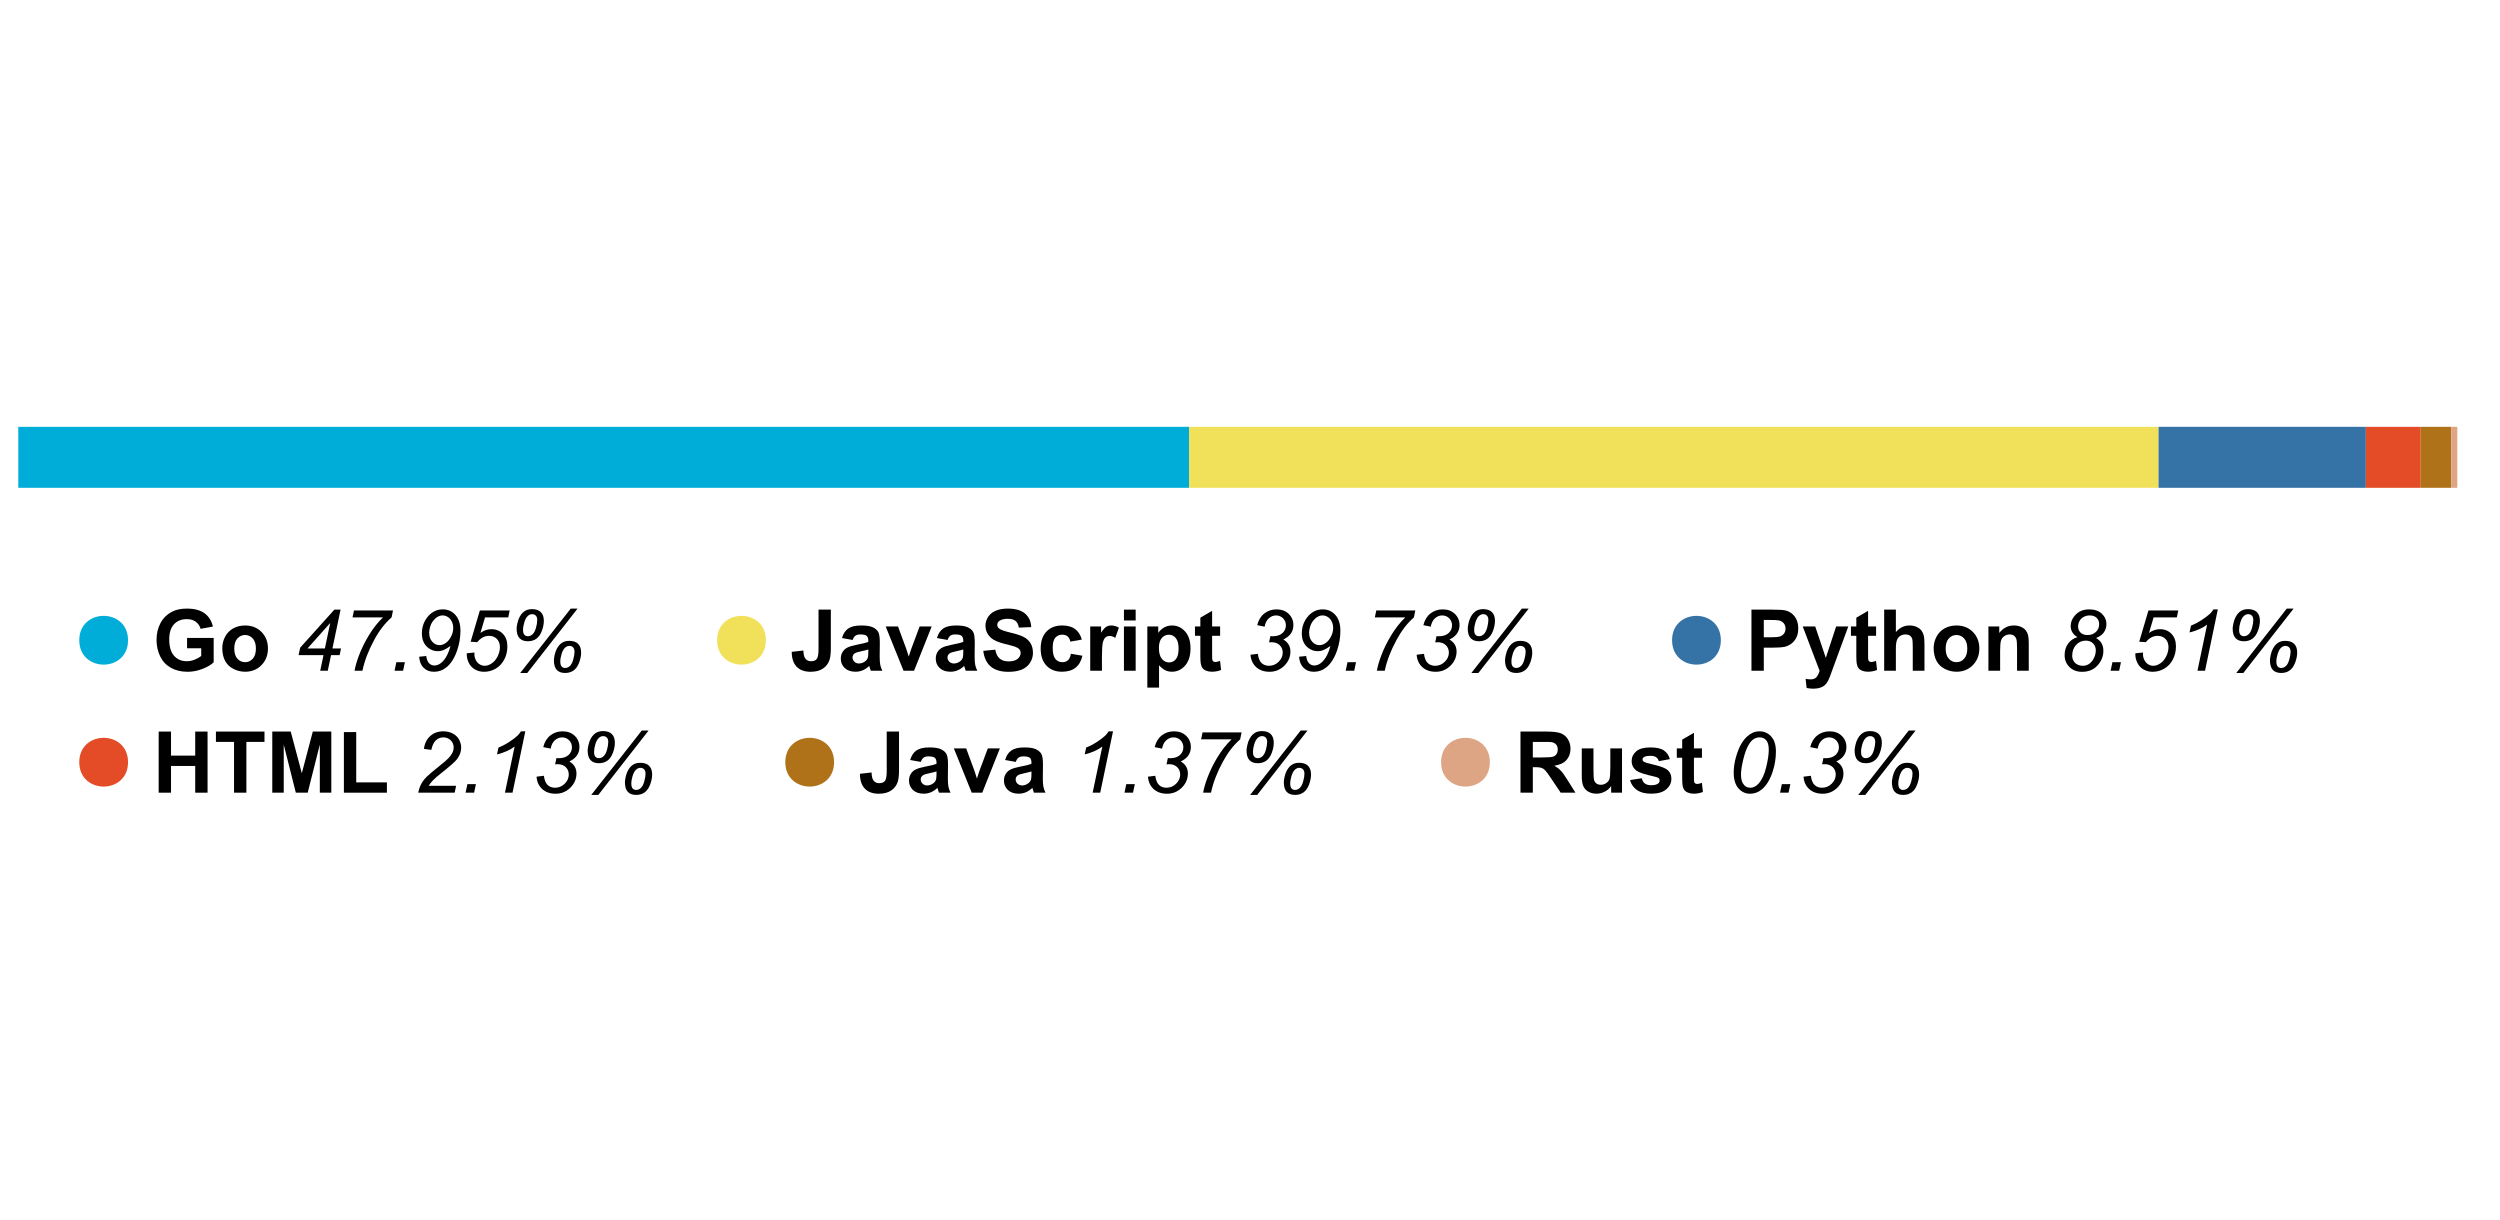
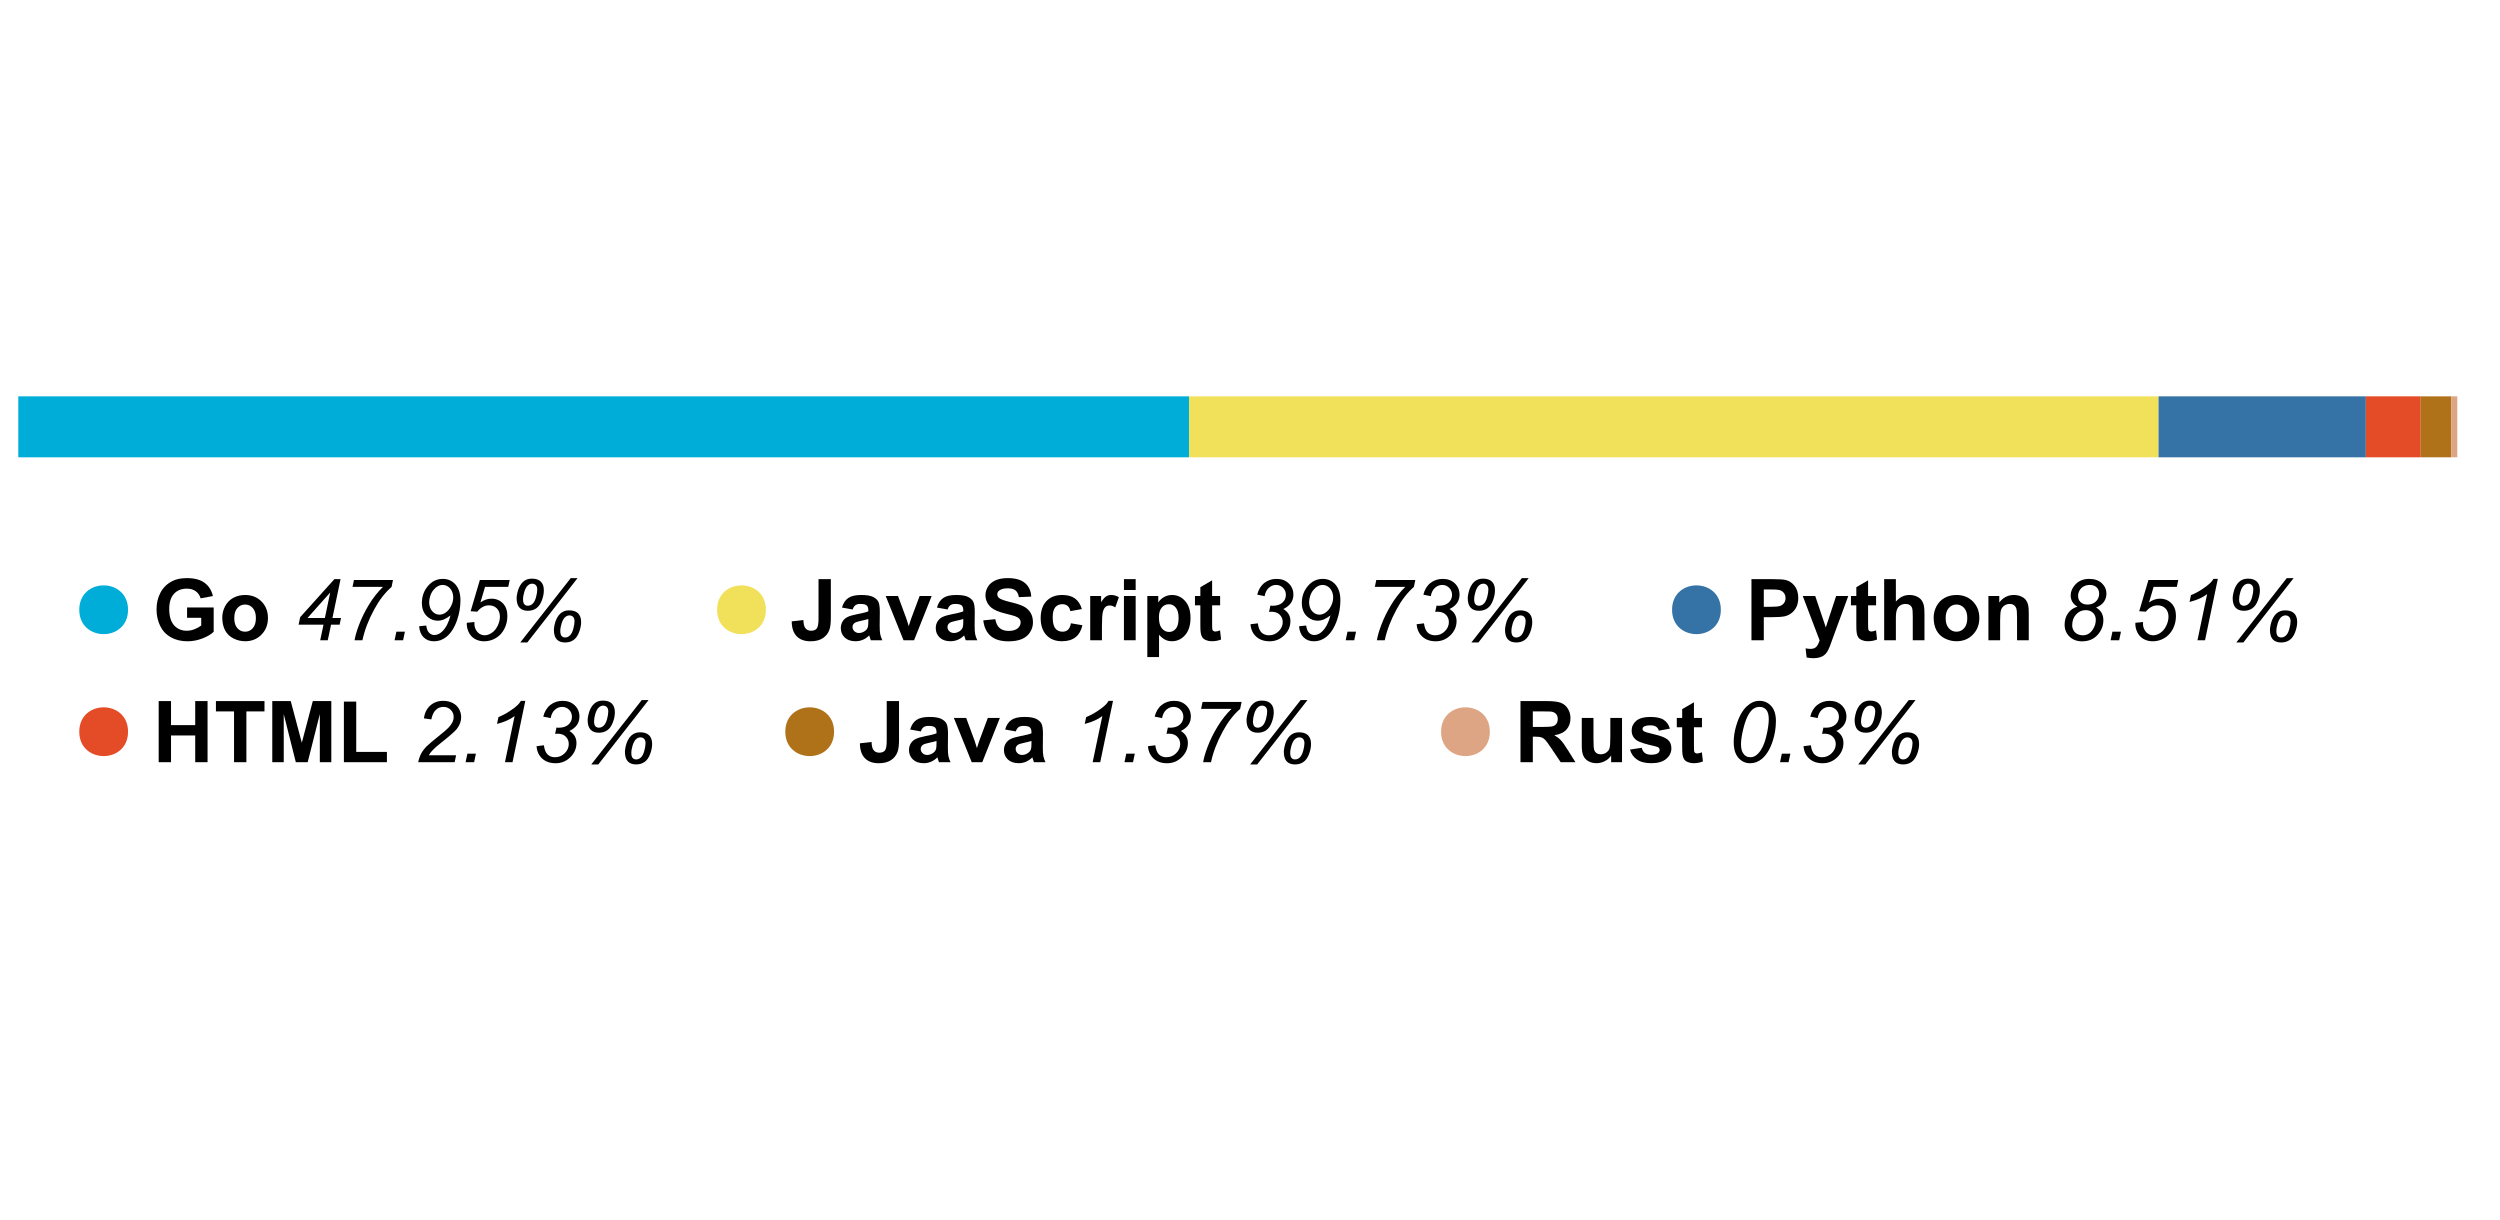
- <svg xmlns="http://www.w3.org/2000/svg" xmlns:xlink="http://www.w3.org/1999/xlink" width="410pt" height="200pt" viewBox="0 0 410 100" version="1.1">
+ <svg xmlns="http://www.w3.org/2000/svg" xmlns:xlink="http://www.w3.org/1999/xlink" width="410pt" height="200pt" viewBox="0 30 410 50" version="1.1">
  <defs>
    <g>
      <symbol overflow="visible" id="glyph0-0">
        <path style="stroke:none;" d="M 1.75 0 L 1.75 -8.75 L 8.75 -8.75 L 8.75 0 Z M 1.969 -0.219 L 8.531 -0.219 L 8.531 -8.531 L 1.969 -8.531 Z M 1.969 -0.219 " />
      </symbol>
      <symbol overflow="visible" id="glyph0-1">
        <path style="stroke:none;" d="M 5.68 -3.684 L 5.68 -5.375 L 10.043 -5.375 L 10.043 -1.383 C 9.617 -0.973 9.004 -0.609 8.199 -0.297 C 7.395 0.016 6.582 0.172 5.758 0.172 C 4.707 0.172 3.793 -0.051 3.016 -0.488 C 2.234 -0.93 1.648 -1.559 1.258 -2.375 C 0.867 -3.195 0.672 -4.082 0.672 -5.047 C 0.672 -6.09 0.891 -7.016 1.328 -7.828 C 1.766 -8.641 2.402 -9.262 3.246 -9.695 C 3.891 -10.027 4.688 -10.191 5.648 -10.191 C 6.891 -10.191 7.863 -9.93 8.562 -9.41 C 9.262 -8.887 9.711 -8.168 9.914 -7.246 L 7.902 -6.871 C 7.762 -7.363 7.496 -7.75 7.105 -8.035 C 6.715 -8.32 6.23 -8.461 5.648 -8.461 C 4.762 -8.461 4.059 -8.184 3.539 -7.621 C 3.016 -7.062 2.754 -6.23 2.754 -5.125 C 2.754 -3.938 3.02 -3.047 3.547 -2.449 C 4.078 -1.855 4.77 -1.559 5.625 -1.559 C 6.051 -1.559 6.477 -1.641 6.902 -1.809 C 7.328 -1.977 7.691 -2.176 8 -2.414 L 8 -3.684 Z M 5.68 -3.684 " />
      </symbol>
      <symbol overflow="visible" id="glyph0-2">
        <path style="stroke:none;" d="M 0.562 -3.734 C 0.562 -4.371 0.719 -4.988 1.031 -5.586 C 1.348 -6.184 1.793 -6.637 2.367 -6.953 C 2.945 -7.266 3.59 -7.422 4.301 -7.422 C 5.398 -7.422 6.297 -7.066 7 -6.355 C 7.703 -5.641 8.055 -4.738 8.055 -3.648 C 8.055 -2.551 7.699 -1.641 6.988 -0.918 C 6.281 -0.195 5.391 0.164 4.312 0.164 C 3.648 0.164 3.012 0.016 2.41 -0.289 C 1.805 -0.59 1.348 -1.027 1.031 -1.609 C 0.719 -2.191 0.562 -2.898 0.562 -3.734 Z M 2.531 -3.629 C 2.531 -2.91 2.699 -2.359 3.043 -1.977 C 3.383 -1.594 3.805 -1.402 4.305 -1.402 C 4.809 -1.402 5.227 -1.594 5.566 -1.977 C 5.906 -2.359 6.078 -2.914 6.078 -3.645 C 6.078 -4.355 5.906 -4.902 5.566 -5.285 C 5.227 -5.668 4.809 -5.859 4.305 -5.859 C 3.805 -5.859 3.383 -5.668 3.043 -5.285 C 2.699 -4.902 2.531 -4.352 2.531 -3.629 Z M 2.531 -3.629 " />
      </symbol>
      <symbol overflow="visible" id="glyph0-3">
        <g>
</g>
      </symbol>
      <symbol overflow="visible" id="glyph0-4">
        <path style="stroke:none;" d="M 4.633 -10.023 L 6.652 -10.023 L 6.652 -3.68 C 6.652 -2.848 6.578 -2.211 6.434 -1.766 C 6.238 -1.18 5.883 -0.711 5.367 -0.359 C 4.852 -0.008 4.172 0.172 3.328 0.172 C 2.34 0.172 1.578 -0.105 1.047 -0.66 C 0.512 -1.215 0.242 -2.027 0.238 -3.098 L 2.148 -3.316 C 2.172 -2.742 2.254 -2.336 2.398 -2.098 C 2.617 -1.738 2.949 -1.559 3.398 -1.559 C 3.848 -1.559 4.168 -1.688 4.355 -1.945 C 4.543 -2.203 4.633 -2.738 4.633 -3.547 Z M 4.633 -10.023 " />
      </symbol>
      <symbol overflow="visible" id="glyph0-5">
        <path style="stroke:none;" d="M 2.441 -5.047 L 0.695 -5.359 C 0.891 -6.062 1.23 -6.582 1.711 -6.918 C 2.188 -7.254 2.898 -7.422 3.844 -7.422 C 4.699 -7.422 5.336 -7.324 5.758 -7.121 C 6.176 -6.918 6.469 -6.66 6.641 -6.348 C 6.812 -6.035 6.898 -5.461 6.898 -4.629 L 6.875 -2.387 C 6.875 -1.75 6.906 -1.277 6.969 -0.973 C 7.031 -0.672 7.145 -0.348 7.312 0 L 5.414 0 C 5.363 -0.129 5.301 -0.316 5.23 -0.566 C 5.199 -0.68 5.176 -0.758 5.16 -0.793 C 4.832 -0.473 4.48 -0.234 4.109 -0.074 C 3.734 0.086 3.336 0.164 2.914 0.164 C 2.164 0.164 1.574 -0.039 1.145 -0.445 C 0.715 -0.852 0.5 -1.363 0.5 -1.984 C 0.5 -2.395 0.598 -2.758 0.793 -3.078 C 0.988 -3.398 1.262 -3.648 1.617 -3.816 C 1.969 -3.988 2.48 -4.137 3.145 -4.266 C 4.043 -4.434 4.664 -4.59 5.012 -4.738 L 5.012 -4.93 C 5.012 -5.297 4.918 -5.562 4.738 -5.719 C 4.555 -5.875 4.211 -5.953 3.703 -5.953 C 3.363 -5.953 3.098 -5.887 2.906 -5.754 C 2.715 -5.617 2.559 -5.383 2.441 -5.047 Z M 5.012 -3.484 C 4.766 -3.402 4.375 -3.305 3.844 -3.191 C 3.309 -3.078 2.961 -2.969 2.797 -2.859 C 2.547 -2.68 2.422 -2.453 2.422 -2.18 C 2.422 -1.91 2.52 -1.68 2.719 -1.484 C 2.922 -1.289 3.176 -1.188 3.484 -1.188 C 3.832 -1.188 4.164 -1.305 4.477 -1.531 C 4.711 -1.703 4.863 -1.918 4.938 -2.168 C 4.984 -2.332 5.012 -2.645 5.012 -3.102 Z M 5.012 -3.484 " />
      </symbol>
      <symbol overflow="visible" id="glyph0-6">
        <path style="stroke:none;" d="M 3 0 L 0.074 -7.258 L 2.094 -7.258 L 3.461 -3.555 L 3.855 -2.316 C 3.961 -2.633 4.027 -2.84 4.055 -2.938 C 4.117 -3.145 4.188 -3.352 4.258 -3.555 L 5.641 -7.258 L 7.617 -7.258 L 4.73 0 Z M 3 0 " />
      </symbol>
      <symbol overflow="visible" id="glyph0-7">
        <path style="stroke:none;" d="M 0.508 -3.262 L 2.477 -3.453 C 2.594 -2.793 2.832 -2.305 3.195 -1.996 C 3.559 -1.688 4.047 -1.531 4.664 -1.531 C 5.312 -1.531 5.805 -1.668 6.137 -1.945 C 6.465 -2.219 6.633 -2.543 6.633 -2.914 C 6.633 -3.148 6.562 -3.352 6.422 -3.516 C 6.281 -3.684 6.039 -3.828 5.695 -3.953 C 5.457 -4.035 4.918 -4.18 4.074 -4.391 C 2.988 -4.656 2.227 -4.988 1.789 -5.379 C 1.176 -5.93 0.867 -6.602 0.867 -7.398 C 0.867 -7.906 1.012 -8.383 1.301 -8.828 C 1.59 -9.273 2.008 -9.609 2.555 -9.844 C 3.098 -10.078 3.754 -10.191 4.523 -10.191 C 5.781 -10.191 6.73 -9.918 7.367 -9.367 C 8 -8.812 8.336 -8.078 8.367 -7.156 L 6.344 -7.07 C 6.258 -7.586 6.07 -7.953 5.785 -8.18 C 5.5 -8.406 5.074 -8.516 4.504 -8.516 C 3.918 -8.516 3.457 -8.398 3.125 -8.156 C 2.91 -8 2.805 -7.793 2.805 -7.531 C 2.805 -7.297 2.902 -7.094 3.102 -6.926 C 3.359 -6.711 3.977 -6.488 4.961 -6.254 C 5.945 -6.023 6.676 -5.781 7.148 -5.535 C 7.617 -5.285 7.988 -4.945 8.254 -4.516 C 8.52 -4.086 8.656 -3.551 8.656 -2.918 C 8.656 -2.344 8.496 -1.809 8.176 -1.305 C 7.855 -0.805 7.406 -0.434 6.82 -0.188 C 6.238 0.055 5.512 0.18 4.641 0.18 C 3.375 0.18 2.402 -0.113 1.723 -0.699 C 1.043 -1.285 0.637 -2.141 0.508 -3.262 Z M 0.508 -3.262 " />
      </symbol>
      <symbol overflow="visible" id="glyph0-8">
        <path style="stroke:none;" d="M 7.336 -5.113 L 5.441 -4.773 C 5.379 -5.148 5.234 -5.434 5.008 -5.625 C 4.781 -5.816 4.488 -5.914 4.129 -5.914 C 3.648 -5.914 3.27 -5.746 2.984 -5.418 C 2.699 -5.086 2.555 -4.535 2.555 -3.758 C 2.555 -2.898 2.703 -2.289 2.992 -1.934 C 3.281 -1.578 3.668 -1.402 4.156 -1.402 C 4.52 -1.402 4.82 -1.504 5.051 -1.711 C 5.285 -1.918 5.449 -2.277 5.543 -2.781 L 7.43 -2.461 C 7.234 -1.594 6.859 -0.941 6.305 -0.5 C 5.746 -0.059 5 0.164 4.066 0.164 C 3.004 0.164 2.16 -0.172 1.527 -0.84 C 0.898 -1.512 0.582 -2.438 0.582 -3.625 C 0.582 -4.82 0.898 -5.754 1.531 -6.422 C 2.164 -7.09 3.023 -7.422 4.102 -7.422 C 4.984 -7.422 5.688 -7.234 6.211 -6.852 C 6.734 -6.473 7.105 -5.891 7.336 -5.113 Z M 7.336 -5.113 " />
      </symbol>
      <symbol overflow="visible" id="glyph0-9">
        <path style="stroke:none;" d="M 2.844 0 L 0.922 0 L 0.922 -7.258 L 2.707 -7.258 L 2.707 -6.227 C 3.012 -6.715 3.285 -7.035 3.531 -7.191 C 3.773 -7.348 4.051 -7.422 4.359 -7.422 C 4.797 -7.422 5.219 -7.305 5.625 -7.062 L 5.031 -5.387 C 4.707 -5.598 4.406 -5.703 4.129 -5.703 C 3.859 -5.703 3.633 -5.629 3.445 -5.48 C 3.258 -5.332 3.113 -5.062 3.004 -4.676 C 2.898 -4.289 2.844 -3.477 2.844 -2.242 Z M 2.844 0 " />
      </symbol>
      <symbol overflow="visible" id="glyph0-10">
        <path style="stroke:none;" d="M 1.004 -8.242 L 1.004 -10.023 L 2.926 -10.023 L 2.926 -8.242 Z M 1.004 0 L 1.004 -7.258 L 2.926 -7.258 L 2.926 0 Z M 1.004 0 " />
      </symbol>
      <symbol overflow="visible" id="glyph0-11">
        <path style="stroke:none;" d="M 0.949 -7.258 L 2.742 -7.258 L 2.742 -6.195 C 2.973 -6.559 3.289 -6.855 3.684 -7.082 C 4.082 -7.309 4.52 -7.422 5.004 -7.422 C 5.848 -7.422 6.562 -7.094 7.148 -6.434 C 7.738 -5.773 8.031 -4.852 8.031 -3.672 C 8.031 -2.461 7.734 -1.516 7.145 -0.844 C 6.551 -0.172 5.832 0.164 4.992 0.164 C 4.59 0.164 4.227 0.086 3.898 -0.074 C 3.574 -0.234 3.23 -0.508 2.871 -0.895 L 2.871 2.762 L 0.949 2.762 Z M 2.852 -3.754 C 2.852 -2.938 3.012 -2.336 3.336 -1.945 C 3.66 -1.555 4.055 -1.359 4.52 -1.359 C 4.965 -1.359 5.336 -1.539 5.633 -1.898 C 5.93 -2.254 6.078 -2.84 6.078 -3.656 C 6.078 -4.418 5.926 -4.984 5.617 -5.352 C 5.312 -5.723 4.938 -5.906 4.484 -5.906 C 4.016 -5.906 3.625 -5.727 3.316 -5.363 C 3.008 -5 2.852 -4.465 2.852 -3.754 Z M 2.852 -3.754 " />
      </symbol>
      <symbol overflow="visible" id="glyph0-12">
        <path style="stroke:none;" d="M 4.336 -7.258 L 4.336 -5.727 L 3.023 -5.727 L 3.023 -2.805 C 3.023 -2.211 3.035 -1.863 3.059 -1.766 C 3.086 -1.668 3.141 -1.59 3.23 -1.523 C 3.32 -1.461 3.426 -1.43 3.555 -1.43 C 3.734 -1.43 3.988 -1.492 4.328 -1.613 L 4.492 -0.125 C 4.047 0.066 3.539 0.164 2.973 0.164 C 2.625 0.164 2.316 0.105 2.039 -0.012 C 1.758 -0.125 1.555 -0.277 1.426 -0.461 C 1.297 -0.645 1.207 -0.895 1.156 -1.211 C 1.113 -1.434 1.094 -1.883 1.094 -2.562 L 1.094 -5.727 L 0.211 -5.727 L 0.211 -7.258 L 1.094 -7.258 L 1.094 -8.703 L 3.023 -9.824 L 3.023 -7.258 Z M 4.336 -7.258 " />
      </symbol>
      <symbol overflow="visible" id="glyph0-13">
        <path style="stroke:none;" d="M 1.02 0 L 1.02 -10.023 L 4.266 -10.023 C 5.496 -10.023 6.297 -9.973 6.672 -9.871 C 7.246 -9.719 7.727 -9.395 8.113 -8.891 C 8.5 -8.387 8.695 -7.734 8.695 -6.938 C 8.695 -6.324 8.582 -5.805 8.359 -5.387 C 8.137 -4.969 7.852 -4.637 7.508 -4.398 C 7.164 -4.16 6.816 -4 6.461 -3.922 C 5.977 -3.828 5.277 -3.781 4.359 -3.781 L 3.043 -3.781 L 3.043 0 Z M 3.043 -8.328 L 3.043 -5.484 L 4.148 -5.484 C 4.945 -5.484 5.48 -5.535 5.75 -5.641 C 6.02 -5.746 6.23 -5.91 6.383 -6.133 C 6.535 -6.355 6.609 -6.613 6.609 -6.91 C 6.609 -7.273 6.504 -7.578 6.289 -7.812 C 6.074 -8.051 5.805 -8.199 5.477 -8.258 C 5.234 -8.305 4.75 -8.328 4.02 -8.328 Z M 3.043 -8.328 " />
      </symbol>
      <symbol overflow="visible" id="glyph0-14">
        <path style="stroke:none;" d="M 0.094 -7.258 L 2.141 -7.258 L 3.875 -2.105 L 5.57 -7.258 L 7.562 -7.258 L 4.996 -0.273 L 4.539 0.992 C 4.371 1.414 4.211 1.738 4.059 1.961 C 3.906 2.184 3.73 2.367 3.531 2.504 C 3.332 2.645 3.09 2.754 2.801 2.828 C 2.512 2.906 2.184 2.945 1.82 2.945 C 1.449 2.945 1.086 2.906 0.73 2.828 L 0.562 1.328 C 0.863 1.387 1.133 1.414 1.375 1.414 C 1.82 1.414 2.152 1.285 2.367 1.023 C 2.578 0.762 2.742 0.426 2.859 0.02 Z M 0.094 -7.258 " />
      </symbol>
      <symbol overflow="visible" id="glyph0-15">
        <path style="stroke:none;" d="M 2.918 -10.023 L 2.918 -6.336 C 3.539 -7.062 4.281 -7.422 5.141 -7.422 C 5.582 -7.422 5.98 -7.344 6.336 -7.18 C 6.691 -7.016 6.961 -6.805 7.141 -6.547 C 7.32 -6.293 7.441 -6.012 7.508 -5.703 C 7.574 -5.391 7.609 -4.91 7.609 -4.258 L 7.609 0 L 5.688 0 L 5.688 -3.836 C 5.688 -4.598 5.652 -5.078 5.578 -5.285 C 5.504 -5.488 5.375 -5.652 5.191 -5.773 C 5.008 -5.895 4.777 -5.953 4.5 -5.953 C 4.18 -5.953 3.895 -5.875 3.645 -5.723 C 3.395 -5.566 3.211 -5.332 3.094 -5.02 C 2.977 -4.707 2.918 -4.246 2.918 -3.637 L 2.918 0 L 1 0 L 1 -10.023 Z M 2.918 -10.023 " />
      </symbol>
      <symbol overflow="visible" id="glyph0-16">
        <path style="stroke:none;" d="M 7.609 0 L 5.688 0 L 5.688 -3.703 C 5.688 -4.488 5.648 -4.996 5.562 -5.227 C 5.48 -5.457 5.348 -5.637 5.164 -5.762 C 4.98 -5.891 4.758 -5.953 4.5 -5.953 C 4.164 -5.953 3.867 -5.863 3.602 -5.68 C 3.336 -5.5 3.156 -5.258 3.059 -4.957 C 2.961 -4.656 2.914 -4.098 2.914 -3.289 L 2.914 0 L 0.992 0 L 0.992 -7.258 L 2.773 -7.258 L 2.773 -6.195 C 3.406 -7.016 4.207 -7.422 5.168 -7.422 C 5.594 -7.422 5.98 -7.348 6.328 -7.195 C 6.68 -7.043 6.945 -6.848 7.125 -6.609 C 7.305 -6.375 7.434 -6.105 7.504 -5.805 C 7.574 -5.504 7.609 -5.07 7.609 -4.512 Z M 7.609 0 " />
      </symbol>
      <symbol overflow="visible" id="glyph0-17">
        <path style="stroke:none;" d="M 1.023 0 L 1.023 -10.023 L 3.047 -10.023 L 3.047 -6.078 L 7.016 -6.078 L 7.016 -10.023 L 9.039 -10.023 L 9.039 0 L 7.016 0 L 7.016 -4.383 L 3.047 -4.383 L 3.047 0 Z M 1.023 0 " />
      </symbol>
      <symbol overflow="visible" id="glyph0-18">
        <path style="stroke:none;" d="M 3.273 0 L 3.273 -8.328 L 0.301 -8.328 L 0.301 -10.023 L 8.266 -10.023 L 8.266 -8.328 L 5.297 -8.328 L 5.297 0 Z M 3.273 0 " />
      </symbol>
      <symbol overflow="visible" id="glyph0-19">
        <path style="stroke:none;" d="M 0.992 0 L 0.992 -10.023 L 4.02 -10.023 L 5.836 -3.188 L 7.637 -10.023 L 10.672 -10.023 L 10.672 0 L 8.789 0 L 8.789 -7.891 L 6.801 0 L 4.852 0 L 2.871 -7.891 L 2.871 0 Z M 0.992 0 " />
      </symbol>
      <symbol overflow="visible" id="glyph0-20">
        <path style="stroke:none;" d="M 1.074 0 L 1.074 -9.938 L 3.098 -9.938 L 3.098 -1.688 L 8.129 -1.688 L 8.129 0 Z M 1.074 0 " />
      </symbol>
      <symbol overflow="visible" id="glyph0-21">
        <path style="stroke:none;" d="M 1.023 0 L 1.023 -10.023 L 5.285 -10.023 C 6.355 -10.023 7.133 -9.93 7.617 -9.75 C 8.102 -9.57 8.492 -9.25 8.785 -8.789 C 9.078 -8.328 9.223 -7.805 9.223 -7.211 C 9.223 -6.461 9 -5.84 8.559 -5.348 C 8.117 -4.859 7.457 -4.551 6.578 -4.422 C 7.016 -4.168 7.375 -3.887 7.66 -3.582 C 7.945 -3.277 8.328 -2.734 8.812 -1.953 L 10.035 0 L 7.617 0 L 6.152 -2.18 C 5.633 -2.961 5.277 -3.449 5.086 -3.652 C 4.895 -3.855 4.691 -3.996 4.477 -4.07 C 4.262 -4.145 3.922 -4.184 3.461 -4.184 L 3.047 -4.184 L 3.047 0 Z M 3.047 -5.781 L 4.547 -5.781 C 5.516 -5.781 6.121 -5.824 6.363 -5.906 C 6.605 -5.988 6.797 -6.129 6.93 -6.328 C 7.066 -6.531 7.137 -6.781 7.137 -7.082 C 7.137 -7.418 7.047 -7.691 6.867 -7.898 C 6.688 -8.105 6.434 -8.238 6.105 -8.293 C 5.941 -8.316 5.449 -8.328 4.629 -8.328 L 3.047 -8.328 Z M 3.047 -5.781 " />
      </symbol>
      <symbol overflow="visible" id="glyph0-22">
        <path style="stroke:none;" d="M 5.781 0 L 5.781 -1.086 C 5.52 -0.699 5.172 -0.395 4.742 -0.172 C 4.312 0.051 3.855 0.164 3.375 0.164 C 2.891 0.164 2.453 0.059 2.062 -0.156 C 1.676 -0.371 1.398 -0.672 1.223 -1.059 C 1.051 -1.445 0.965 -1.984 0.965 -2.664 L 0.965 -7.258 L 2.883 -7.258 L 2.883 -3.922 C 2.883 -2.902 2.922 -2.277 2.992 -2.047 C 3.062 -1.816 3.191 -1.637 3.375 -1.5 C 3.562 -1.367 3.801 -1.297 4.086 -1.297 C 4.414 -1.297 4.711 -1.391 4.969 -1.57 C 5.23 -1.75 5.406 -1.973 5.504 -2.238 C 5.598 -2.504 5.648 -3.156 5.648 -4.195 L 5.648 -7.258 L 7.566 -7.258 L 7.566 0 Z M 5.781 0 " />
      </symbol>
      <symbol overflow="visible" id="glyph0-23">
        <path style="stroke:none;" d="M 0.328 -2.07 L 2.258 -2.367 C 2.34 -1.992 2.504 -1.707 2.754 -1.516 C 3.004 -1.32 3.355 -1.223 3.809 -1.223 C 4.305 -1.223 4.68 -1.316 4.93 -1.496 C 5.098 -1.625 5.18 -1.797 5.18 -2.008 C 5.18 -2.156 5.137 -2.277 5.047 -2.371 C 4.949 -2.461 4.734 -2.547 4.402 -2.625 C 2.852 -2.969 1.871 -3.277 1.457 -3.562 C 0.883 -3.953 0.594 -4.5 0.594 -5.195 C 0.594 -5.824 0.844 -6.352 1.34 -6.781 C 1.836 -7.211 2.605 -7.422 3.648 -7.422 C 4.645 -7.422 5.383 -7.262 5.867 -6.938 C 6.348 -6.613 6.68 -6.137 6.863 -5.504 L 5.051 -5.168 C 4.973 -5.449 4.828 -5.668 4.609 -5.816 C 4.395 -5.969 4.086 -6.043 3.684 -6.043 C 3.18 -6.043 2.816 -5.973 2.598 -5.832 C 2.453 -5.73 2.379 -5.602 2.379 -5.441 C 2.379 -5.305 2.441 -5.188 2.57 -5.094 C 2.742 -4.965 3.34 -4.785 4.363 -4.555 C 5.387 -4.32 6.102 -4.035 6.508 -3.699 C 6.91 -3.355 7.109 -2.879 7.109 -2.27 C 7.109 -1.605 6.832 -1.031 6.273 -0.555 C 5.719 -0.074 4.898 0.164 3.809 0.164 C 2.82 0.164 2.035 -0.035 1.461 -0.438 C 0.883 -0.84 0.508 -1.383 0.328 -2.07 Z M 0.328 -2.07 " />
      </symbol>
      <symbol overflow="visible" id="glyph1-0">
        <path style="stroke:none;" d="M 1.75 0 L 1.75 -8.75 L 8.75 -8.75 L 8.75 0 Z M 1.969 -0.219 L 8.531 -0.219 L 8.531 -8.531 L 1.969 -8.531 Z M 1.969 -0.219 " />
      </symbol>
      <symbol overflow="visible" id="glyph1-1">
        <path style="stroke:none;" d="M 4.184 0 L 4.723 -2.555 L 0.637 -2.555 L 0.895 -3.781 L 6.508 -10.023 L 7.52 -10.023 L 6.188 -3.648 L 7.594 -3.648 L 7.367 -2.555 L 5.961 -2.555 L 5.422 0 Z M 4.949 -3.648 L 5.824 -7.836 L 2.094 -3.648 Z M 4.949 -3.648 " />
      </symbol>
      <symbol overflow="visible" id="glyph1-2">
        <path style="stroke:none;" d="M 2.031 0 C 2.141 -0.676 2.371 -1.484 2.727 -2.434 C 3.152 -3.578 3.707 -4.715 4.395 -5.84 C 5.082 -6.969 5.848 -7.938 6.691 -8.75 L 1.695 -8.75 L 1.934 -9.883 L 8.332 -9.883 L 8.102 -8.75 C 7.016 -7.797 6.066 -6.57 5.258 -5.066 C 4.312 -3.328 3.668 -1.641 3.32 0 Z M 2.031 0 " />
      </symbol>
      <symbol overflow="visible" id="glyph1-3">
        <path style="stroke:none;" d="M 0.805 0 L 1.102 -1.402 L 2.5 -1.402 L 2.203 0 Z M 0.805 0 " />
      </symbol>
      <symbol overflow="visible" id="glyph1-4">
        <path style="stroke:none;" d="M 0.945 -2.297 L 2.105 -2.414 C 2.184 -1.852 2.344 -1.453 2.586 -1.219 C 2.828 -0.98 3.113 -0.859 3.445 -0.859 C 3.918 -0.859 4.359 -1.066 4.766 -1.477 C 5.363 -2.078 5.801 -2.941 6.086 -4.066 C 5.672 -3.758 5.301 -3.535 4.98 -3.406 C 4.66 -3.273 4.328 -3.207 3.992 -3.207 C 3.383 -3.207 2.836 -3.41 2.352 -3.82 C 1.715 -4.355 1.395 -5.121 1.395 -6.117 C 1.395 -7.25 1.766 -8.219 2.5 -9.023 C 3.133 -9.715 3.914 -10.062 4.832 -10.062 C 5.664 -10.062 6.352 -9.758 6.898 -9.145 C 7.445 -8.531 7.719 -7.664 7.719 -6.543 C 7.719 -5.453 7.535 -4.379 7.172 -3.316 C 6.738 -2.066 6.152 -1.145 5.414 -0.555 C 4.812 -0.07 4.137 0.172 3.383 0.172 C 2.691 0.172 2.125 -0.043 1.684 -0.477 C 1.246 -0.906 1 -1.512 0.945 -2.297 Z M 2.59 -6.262 C 2.59 -5.633 2.758 -5.133 3.094 -4.758 C 3.43 -4.383 3.824 -4.195 4.285 -4.195 C 4.629 -4.195 4.969 -4.312 5.305 -4.547 C 5.641 -4.777 5.93 -5.125 6.172 -5.59 C 6.414 -6.051 6.535 -6.527 6.535 -7.016 C 6.535 -7.398 6.457 -7.75 6.297 -8.078 C 6.137 -8.406 5.918 -8.656 5.645 -8.82 C 5.367 -8.988 5.09 -9.07 4.805 -9.07 C 4.531 -9.07 4.262 -9 4 -8.852 C 3.734 -8.707 3.488 -8.492 3.266 -8.211 C 3.039 -7.93 2.871 -7.602 2.758 -7.234 C 2.648 -6.867 2.59 -6.543 2.59 -6.262 Z M 2.59 -6.262 " />
      </symbol>
      <symbol overflow="visible" id="glyph1-5">
        <path style="stroke:none;" d="M 0.977 -2.863 L 2.234 -2.988 C 2.227 -2.809 2.223 -2.703 2.223 -2.664 C 2.223 -2.363 2.297 -2.062 2.449 -1.758 C 2.602 -1.453 2.812 -1.219 3.074 -1.055 C 3.336 -0.895 3.613 -0.812 3.902 -0.812 C 4.285 -0.812 4.676 -0.945 5.07 -1.211 C 5.469 -1.477 5.789 -1.859 6.035 -2.367 C 6.281 -2.871 6.406 -3.371 6.406 -3.867 C 6.406 -4.43 6.238 -4.879 5.91 -5.215 C 5.578 -5.555 5.145 -5.723 4.609 -5.723 C 4.25 -5.723 3.906 -5.637 3.586 -5.461 C 3.266 -5.289 2.965 -5.027 2.688 -4.684 L 1.605 -4.758 L 3.117 -9.883 L 8.012 -9.883 L 7.773 -8.75 L 3.965 -8.75 L 3.211 -6.199 C 3.496 -6.406 3.785 -6.559 4.086 -6.66 C 4.383 -6.766 4.688 -6.816 5.004 -6.816 C 5.77 -6.816 6.398 -6.562 6.891 -6.055 C 7.383 -5.551 7.629 -4.859 7.629 -3.977 C 7.629 -3.207 7.461 -2.5 7.125 -1.848 C 6.785 -1.199 6.32 -0.699 5.73 -0.352 C 5.141 -0.004 4.504 0.172 3.82 0.172 C 3.246 0.172 2.738 0.039 2.297 -0.219 C 1.855 -0.477 1.523 -0.836 1.301 -1.293 C 1.082 -1.75 0.969 -2.203 0.969 -2.66 C 0.969 -2.703 0.973 -2.773 0.977 -2.863 Z M 0.977 -2.863 " />
      </symbol>
      <symbol overflow="visible" id="glyph1-6">
        <path style="stroke:none;" d="M 1.953 0.367 L 10.234 -10.191 L 11.355 -10.191 L 3.109 0.367 Z M 1.359 -6.938 C 1.359 -7.125 1.402 -7.414 1.488 -7.801 C 1.57 -8.188 1.695 -8.535 1.859 -8.84 C 2.023 -9.145 2.207 -9.387 2.406 -9.57 C 2.605 -9.754 2.824 -9.887 3.062 -9.973 C 3.301 -10.059 3.57 -10.102 3.867 -10.102 C 4.512 -10.102 5 -9.941 5.328 -9.613 C 5.66 -9.289 5.824 -8.812 5.824 -8.184 C 5.824 -7.66 5.715 -7.105 5.492 -6.523 C 5.273 -5.938 4.969 -5.512 4.582 -5.238 C 4.199 -4.969 3.738 -4.832 3.199 -4.832 C 2.602 -4.832 2.148 -5.004 1.832 -5.344 C 1.516 -5.684 1.359 -6.215 1.359 -6.938 Z M 2.414 -6.711 C 2.414 -6.328 2.484 -6.059 2.629 -5.898 C 2.773 -5.738 2.965 -5.66 3.207 -5.66 C 3.492 -5.66 3.754 -5.77 3.988 -5.992 C 4.223 -6.211 4.406 -6.57 4.543 -7.062 C 4.676 -7.555 4.742 -7.977 4.742 -8.328 C 4.742 -8.633 4.668 -8.867 4.512 -9.031 C 4.355 -9.195 4.152 -9.277 3.902 -9.277 C 3.641 -9.277 3.395 -9.172 3.172 -8.957 C 2.949 -8.746 2.766 -8.41 2.625 -7.949 C 2.484 -7.488 2.414 -7.078 2.414 -6.711 Z M 7.473 -1.734 C 7.473 -1.922 7.516 -2.211 7.598 -2.598 C 7.684 -2.984 7.805 -3.332 7.969 -3.637 C 8.133 -3.941 8.316 -4.188 8.516 -4.367 C 8.719 -4.551 8.938 -4.684 9.172 -4.773 C 9.41 -4.859 9.68 -4.902 9.98 -4.902 C 10.625 -4.902 11.109 -4.738 11.441 -4.414 C 11.77 -4.086 11.938 -3.609 11.938 -2.98 C 11.938 -2.457 11.824 -1.902 11.605 -1.32 C 11.383 -0.734 11.078 -0.309 10.695 -0.039 C 10.309 0.234 9.848 0.367 9.312 0.367 C 8.715 0.367 8.258 0.199 7.945 -0.137 C 7.629 -0.473 7.473 -1.008 7.473 -1.734 Z M 8.523 -1.504 C 8.523 -1.125 8.598 -0.855 8.738 -0.695 C 8.883 -0.531 9.074 -0.453 9.316 -0.453 C 9.605 -0.453 9.863 -0.562 10.098 -0.781 C 10.328 -1.004 10.516 -1.359 10.648 -1.848 C 10.785 -2.34 10.855 -2.762 10.855 -3.117 C 10.855 -3.426 10.777 -3.664 10.625 -3.828 C 10.469 -3.992 10.266 -4.074 10.016 -4.074 C 9.75 -4.074 9.508 -3.969 9.281 -3.758 C 9.059 -3.547 8.879 -3.207 8.734 -2.75 C 8.594 -2.289 8.523 -1.875 8.523 -1.504 Z M 8.523 -1.504 " />
      </symbol>
      <symbol overflow="visible" id="glyph1-7">
        <path style="stroke:none;" d="M 0.766 -2.625 L 1.969 -2.773 C 2.059 -2.074 2.262 -1.57 2.574 -1.27 C 2.887 -0.965 3.297 -0.812 3.801 -0.812 C 4.41 -0.812 4.938 -1.031 5.383 -1.469 C 5.828 -1.906 6.051 -2.41 6.051 -2.973 C 6.051 -3.465 5.883 -3.871 5.551 -4.195 C 5.219 -4.516 4.773 -4.676 4.211 -4.676 C 4.148 -4.676 4.016 -4.668 3.812 -4.648 L 4.027 -5.68 C 4.145 -5.664 4.258 -5.652 4.367 -5.652 C 5.074 -5.652 5.617 -5.824 6 -6.168 C 6.379 -6.512 6.57 -6.938 6.57 -7.438 C 6.57 -7.898 6.414 -8.285 6.102 -8.602 C 5.789 -8.914 5.406 -9.07 4.957 -9.07 C 4.516 -9.07 4.117 -8.91 3.762 -8.59 C 3.41 -8.27 3.184 -7.812 3.082 -7.227 L 1.867 -7.473 C 2.066 -8.297 2.453 -8.934 3.023 -9.387 C 3.594 -9.836 4.266 -10.062 5.047 -10.062 C 5.867 -10.062 6.531 -9.812 7.039 -9.316 C 7.547 -8.82 7.801 -8.211 7.801 -7.484 C 7.801 -6.957 7.66 -6.496 7.387 -6.102 C 7.109 -5.707 6.695 -5.379 6.145 -5.121 C 6.539 -4.887 6.832 -4.609 7.023 -4.281 C 7.219 -3.953 7.312 -3.574 7.312 -3.152 C 7.312 -2.254 6.977 -1.477 6.305 -0.816 C 5.633 -0.156 4.832 0.172 3.898 0.172 C 2.992 0.172 2.258 -0.082 1.699 -0.59 C 1.141 -1.098 0.828 -1.777 0.766 -2.625 Z M 0.766 -2.625 " />
      </symbol>
      <symbol overflow="visible" id="glyph1-8">
        <path style="stroke:none;" d="M 3.156 -5.508 C 2.785 -5.715 2.504 -5.977 2.316 -6.301 C 2.129 -6.621 2.039 -6.965 2.039 -7.336 C 2.039 -7.941 2.258 -8.5 2.695 -9.016 C 3.277 -9.715 4.066 -10.062 5.066 -10.062 C 5.945 -10.062 6.637 -9.828 7.145 -9.355 C 7.648 -8.883 7.902 -8.305 7.902 -7.621 C 7.902 -7.133 7.766 -6.695 7.492 -6.305 C 7.219 -5.91 6.789 -5.598 6.207 -5.367 C 6.609 -5.117 6.895 -4.848 7.07 -4.566 C 7.293 -4.195 7.402 -3.766 7.402 -3.273 C 7.402 -2.375 7.086 -1.578 6.449 -0.875 C 5.812 -0.172 4.969 0.18 3.91 0.18 C 3.066 0.18 2.379 -0.082 1.844 -0.602 C 1.312 -1.121 1.047 -1.77 1.047 -2.551 C 1.047 -3.285 1.234 -3.914 1.613 -4.441 C 1.992 -4.969 2.508 -5.324 3.156 -5.508 Z M 3.254 -7.281 C 3.254 -6.852 3.391 -6.508 3.668 -6.246 C 3.945 -5.984 4.324 -5.852 4.805 -5.852 C 5.371 -5.852 5.828 -6.023 6.184 -6.367 C 6.535 -6.711 6.711 -7.133 6.711 -7.637 C 6.711 -8.059 6.574 -8.406 6.301 -8.672 C 6.023 -8.938 5.645 -9.07 5.16 -9.07 C 4.797 -9.07 4.461 -8.988 4.156 -8.82 C 3.852 -8.648 3.625 -8.422 3.477 -8.133 C 3.328 -7.844 3.254 -7.559 3.254 -7.281 Z M 2.289 -2.445 C 2.289 -2.168 2.355 -1.902 2.492 -1.648 C 2.625 -1.391 2.828 -1.188 3.102 -1.039 C 3.375 -0.891 3.688 -0.812 4.039 -0.812 C 4.711 -0.812 5.254 -1.129 5.668 -1.758 C 5.996 -2.25 6.16 -2.781 6.16 -3.352 C 6.16 -3.816 6.008 -4.195 5.703 -4.492 C 5.402 -4.789 5.004 -4.938 4.512 -4.938 C 3.891 -4.938 3.367 -4.707 2.938 -4.246 C 2.508 -3.785 2.289 -3.188 2.289 -2.445 Z M 2.289 -2.445 " />
      </symbol>
      <symbol overflow="visible" id="glyph1-9">
        <path style="stroke:none;" d="M 3.371 0 L 4.957 -7.566 C 4.273 -7.031 3.312 -6.598 2.07 -6.273 L 2.305 -7.398 C 2.918 -7.645 3.527 -7.965 4.125 -8.359 C 4.727 -8.758 5.176 -9.102 5.477 -9.398 C 5.656 -9.582 5.832 -9.805 5.996 -10.062 L 6.711 -10.062 L 4.613 0 Z M 3.371 0 " />
      </symbol>
      <symbol overflow="visible" id="glyph1-10">
        <path style="stroke:none;" d="M 0.82 0 C 0.949 -0.598 1.125 -1.098 1.352 -1.5 C 1.578 -1.902 1.875 -2.285 2.25 -2.648 C 2.625 -3.012 3.344 -3.617 4.41 -4.469 C 5.055 -4.984 5.5 -5.367 5.734 -5.613 C 6.078 -5.969 6.324 -6.316 6.48 -6.656 C 6.586 -6.891 6.637 -7.145 6.637 -7.418 C 6.637 -7.879 6.477 -8.27 6.148 -8.59 C 5.824 -8.91 5.422 -9.07 4.949 -9.07 C 4.48 -9.07 4.07 -8.91 3.719 -8.582 C 3.367 -8.258 3.117 -7.734 2.969 -7.016 L 1.758 -7.191 C 1.875 -8.078 2.219 -8.781 2.793 -9.293 C 3.363 -9.805 4.078 -10.062 4.93 -10.062 C 5.5 -10.062 6.016 -9.945 6.477 -9.707 C 6.938 -9.469 7.289 -9.137 7.52 -8.711 C 7.75 -8.281 7.867 -7.84 7.867 -7.383 C 7.867 -6.719 7.633 -6.078 7.156 -5.461 C 6.867 -5.078 6.008 -4.324 4.586 -3.199 C 3.977 -2.715 3.523 -2.32 3.223 -2.008 C 2.926 -1.699 2.699 -1.406 2.551 -1.133 L 7.035 -1.133 L 6.797 0 Z M 0.82 0 " />
      </symbol>
      <symbol overflow="visible" id="glyph1-11">
        <path style="stroke:none;" d="M 0.992 -3.289 C 0.992 -4.137 1.117 -4.996 1.371 -5.871 C 1.625 -6.746 1.906 -7.445 2.215 -7.969 C 2.523 -8.492 2.848 -8.906 3.18 -9.203 C 3.512 -9.5 3.84 -9.715 4.16 -9.855 C 4.48 -9.992 4.836 -10.062 5.23 -10.062 C 5.996 -10.062 6.633 -9.777 7.148 -9.207 C 7.66 -8.637 7.914 -7.816 7.914 -6.742 C 7.914 -5.633 7.738 -4.535 7.383 -3.453 C 6.965 -2.168 6.379 -1.203 5.633 -0.562 C 5.059 -0.074 4.406 0.172 3.672 0.172 C 2.918 0.172 2.285 -0.125 1.766 -0.715 C 1.25 -1.305 0.992 -2.164 0.992 -3.289 Z M 2.188 -2.973 C 2.188 -2.359 2.289 -1.879 2.496 -1.531 C 2.773 -1.055 3.188 -0.812 3.734 -0.812 C 4.211 -0.812 4.645 -1.031 5.039 -1.461 C 5.602 -2.074 6.027 -2.969 6.312 -4.145 C 6.598 -5.324 6.742 -6.285 6.742 -7.035 C 6.742 -7.754 6.602 -8.273 6.328 -8.594 C 6.051 -8.914 5.688 -9.07 5.234 -9.07 C 4.906 -9.07 4.602 -8.988 4.316 -8.82 C 4.031 -8.648 3.758 -8.359 3.5 -7.949 C 3.133 -7.371 2.809 -6.504 2.535 -5.352 C 2.305 -4.367 2.188 -3.574 2.188 -2.973 Z M 2.188 -2.973 " />
      </symbol>
    </g>
  </defs>
  <g id="surface1">
    <path style=" stroke:none;fill-rule:nonzero;fill:rgb(0%,67.843%,84.706%);fill-opacity:1;" d="M 3 20 L 195 20 L 195 30 L 3 30 Z M 3 20 " />
    <path style=" stroke:none;fill-rule:nonzero;fill:rgb(0%,67.843%,84.706%);fill-opacity:1;" d="M 21 55 C 21 60.332 13 60.332 13 55 C 13 49.668 21 49.668 21 55 " />
    <g style="fill:rgb(0%,0%,0%);fill-opacity:1;">
      <use xlink:href="#glyph0-1" x="25" y="60" />
      <use xlink:href="#glyph0-2" x="35.89" y="60" />
      <use xlink:href="#glyph0-3" x="44.441" y="60" />
    </g>
    <g style="fill:rgb(0%,0%,0%);fill-opacity:1;">
      <use xlink:href="#glyph1-1" x="48.332" y="60" />
      <use xlink:href="#glyph1-2" x="56.118" y="60" />
      <use xlink:href="#glyph1-3" x="63.904" y="60" />
      <use xlink:href="#glyph1-4" x="67.794" y="60" />
      <use xlink:href="#glyph1-5" x="75.58" y="60" />
      <use xlink:href="#glyph1-6" x="83.366" y="60" />
    </g>
    <path style=" stroke:none;fill-rule:nonzero;fill:rgb(94.51%,87.843%,35.294%);fill-opacity:1;" d="M 195 20 L 354 20 L 354 30 L 195 30 Z M 195 20 " />
    <path style=" stroke:none;fill-rule:nonzero;fill:rgb(94.51%,87.843%,35.294%);fill-opacity:1;" d="M 125.605 55 C 125.605 60.332 117.605 60.332 117.605 55 C 117.605 49.668 125.605 49.668 125.605 55 " />
    <g style="fill:rgb(0%,0%,0%);fill-opacity:1;">
      <use xlink:href="#glyph0-4" x="129.605" y="60" />
      <use xlink:href="#glyph0-5" x="137.392" y="60" />
      <use xlink:href="#glyph0-6" x="145.178" y="60" />
      <use xlink:href="#glyph0-5" x="152.964" y="60" />
      <use xlink:href="#glyph0-7" x="160.75" y="60" />
      <use xlink:href="#glyph0-8" x="170.088" y="60" />
      <use xlink:href="#glyph0-9" x="177.874" y="60" />
      <use xlink:href="#glyph0-10" x="183.322" y="60" />
      <use xlink:href="#glyph0-11" x="187.212" y="60" />
      <use xlink:href="#glyph0-12" x="195.764" y="60" />
      <use xlink:href="#glyph0-3" x="200.426" y="60" />
    </g>
    <g style="fill:rgb(0%,0%,0%);fill-opacity:1;">
      <use xlink:href="#glyph1-7" x="204.316" y="60" />
      <use xlink:href="#glyph1-4" x="212.103" y="60" />
      <use xlink:href="#glyph1-3" x="219.889" y="60" />
      <use xlink:href="#glyph1-2" x="223.778" y="60" />
      <use xlink:href="#glyph1-7" x="231.564" y="60" />
      <use xlink:href="#glyph1-6" x="239.351" y="60" />
    </g>
    <path style=" stroke:none;fill-rule:nonzero;fill:rgb(20.784%,44.706%,64.706%);fill-opacity:1;" d="M 354 20 L 388 20 L 388 30 L 354 30 Z M 354 20 " />
    <path style=" stroke:none;fill-rule:nonzero;fill:rgb(20.784%,44.706%,64.706%);fill-opacity:1;" d="M 282.219 55 C 282.219 60.332 274.219 60.332 274.219 55 C 274.219 49.668 282.219 49.668 282.219 55 " />
    <g style="fill:rgb(0%,0%,0%);fill-opacity:1;">
      <use xlink:href="#glyph0-13" x="286.219" y="60" />
      <use xlink:href="#glyph0-14" x="295.557" y="60" />
      <use xlink:href="#glyph0-12" x="303.343" y="60" />
      <use xlink:href="#glyph0-15" x="308.005" y="60" />
      <use xlink:href="#glyph0-2" x="316.557" y="60" />
      <use xlink:href="#glyph0-16" x="325.108" y="60" />
      <use xlink:href="#glyph0-3" x="333.66" y="60" />
    </g>
    <g style="fill:rgb(0%,0%,0%);fill-opacity:1;">
      <use xlink:href="#glyph1-8" x="337.551" y="60" />
      <use xlink:href="#glyph1-3" x="345.337" y="60" />
      <use xlink:href="#glyph1-5" x="349.227" y="60" />
      <use xlink:href="#glyph1-9" x="357.013" y="60" />
      <use xlink:href="#glyph1-6" x="364.799" y="60" />
    </g>
    <path style=" stroke:none;fill-rule:nonzero;fill:rgb(89.02%,29.804%,14.902%);fill-opacity:1;" d="M 388 20 L 397 20 L 397 30 L 388 30 Z M 388 20 " />
    <path style=" stroke:none;fill-rule:nonzero;fill:rgb(89.02%,29.804%,14.902%);fill-opacity:1;" d="M 21 75 C 21 80.332 13 80.332 13 75 C 13 69.668 21 69.668 21 75 " />
    <g style="fill:rgb(0%,0%,0%);fill-opacity:1;">
      <use xlink:href="#glyph0-17" x="25" y="80" />
      <use xlink:href="#glyph0-18" x="35.11" y="80" />
      <use xlink:href="#glyph0-19" x="43.662" y="80" />
      <use xlink:href="#glyph0-20" x="55.324" y="80" />
      <use xlink:href="#glyph0-3" x="63.876" y="80" />
    </g>
    <g style="fill:rgb(0%,0%,0%);fill-opacity:1;">
      <use xlink:href="#glyph1-10" x="67.766" y="80" />
      <use xlink:href="#glyph1-3" x="75.552" y="80" />
      <use xlink:href="#glyph1-9" x="79.441" y="80" />
      <use xlink:href="#glyph1-7" x="87.228" y="80" />
      <use xlink:href="#glyph1-6" x="95.014" y="80" />
    </g>
    <path style=" stroke:none;fill-rule:nonzero;fill:rgb(69.02%,44.706%,9.804%);fill-opacity:1;" d="M 397 20 L 402 20 L 402 30 L 397 30 Z M 397 20 " />
    <path style=" stroke:none;fill-rule:nonzero;fill:rgb(69.02%,44.706%,9.804%);fill-opacity:1;" d="M 136.789 75 C 136.789 80.332 128.789 80.332 128.789 75 C 128.789 69.668 136.789 69.668 136.789 75 " />
    <g style="fill:rgb(0%,0%,0%);fill-opacity:1;">
      <use xlink:href="#glyph0-4" x="140.789" y="80" />
      <use xlink:href="#glyph0-5" x="148.575" y="80" />
      <use xlink:href="#glyph0-6" x="156.361" y="80" />
      <use xlink:href="#glyph0-5" x="164.147" y="80" />
      <use xlink:href="#glyph0-3" x="171.934" y="80" />
    </g>
    <g style="fill:rgb(0%,0%,0%);fill-opacity:1;">
      <use xlink:href="#glyph1-9" x="175.824" y="80" />
      <use xlink:href="#glyph1-3" x="183.61" y="80" />
      <use xlink:href="#glyph1-7" x="187.5" y="80" />
      <use xlink:href="#glyph1-2" x="195.286" y="80" />
      <use xlink:href="#glyph1-6" x="203.072" y="80" />
    </g>
    <path style=" stroke:none;fill-rule:nonzero;fill:rgb(87.059%,64.706%,51.765%);fill-opacity:1;" d="M 402 20 L 403 20 L 403 30 L 402 30 Z M 402 20 " />
    <path style=" stroke:none;fill-rule:nonzero;fill:rgb(87.059%,64.706%,51.765%);fill-opacity:1;" d="M 244.336 75 C 244.336 80.332 236.336 80.332 236.336 75 C 236.336 69.668 244.336 69.668 244.336 75 " />
    <g style="fill:rgb(0%,0%,0%);fill-opacity:1;">
      <use xlink:href="#glyph0-21" x="248.336" y="80" />
      <use xlink:href="#glyph0-22" x="258.446" y="80" />
      <use xlink:href="#glyph0-23" x="266.998" y="80" />
      <use xlink:href="#glyph0-12" x="274.784" y="80" />
      <use xlink:href="#glyph0-3" x="279.446" y="80" />
    </g>
    <g style="fill:rgb(0%,0%,0%);fill-opacity:1;">
      <use xlink:href="#glyph1-11" x="283.336" y="80" />
      <use xlink:href="#glyph1-3" x="291.122" y="80" />
      <use xlink:href="#glyph1-7" x="295.012" y="80" />
      <use xlink:href="#glyph1-6" x="302.798" y="80" />
    </g>
  </g>
</svg>
